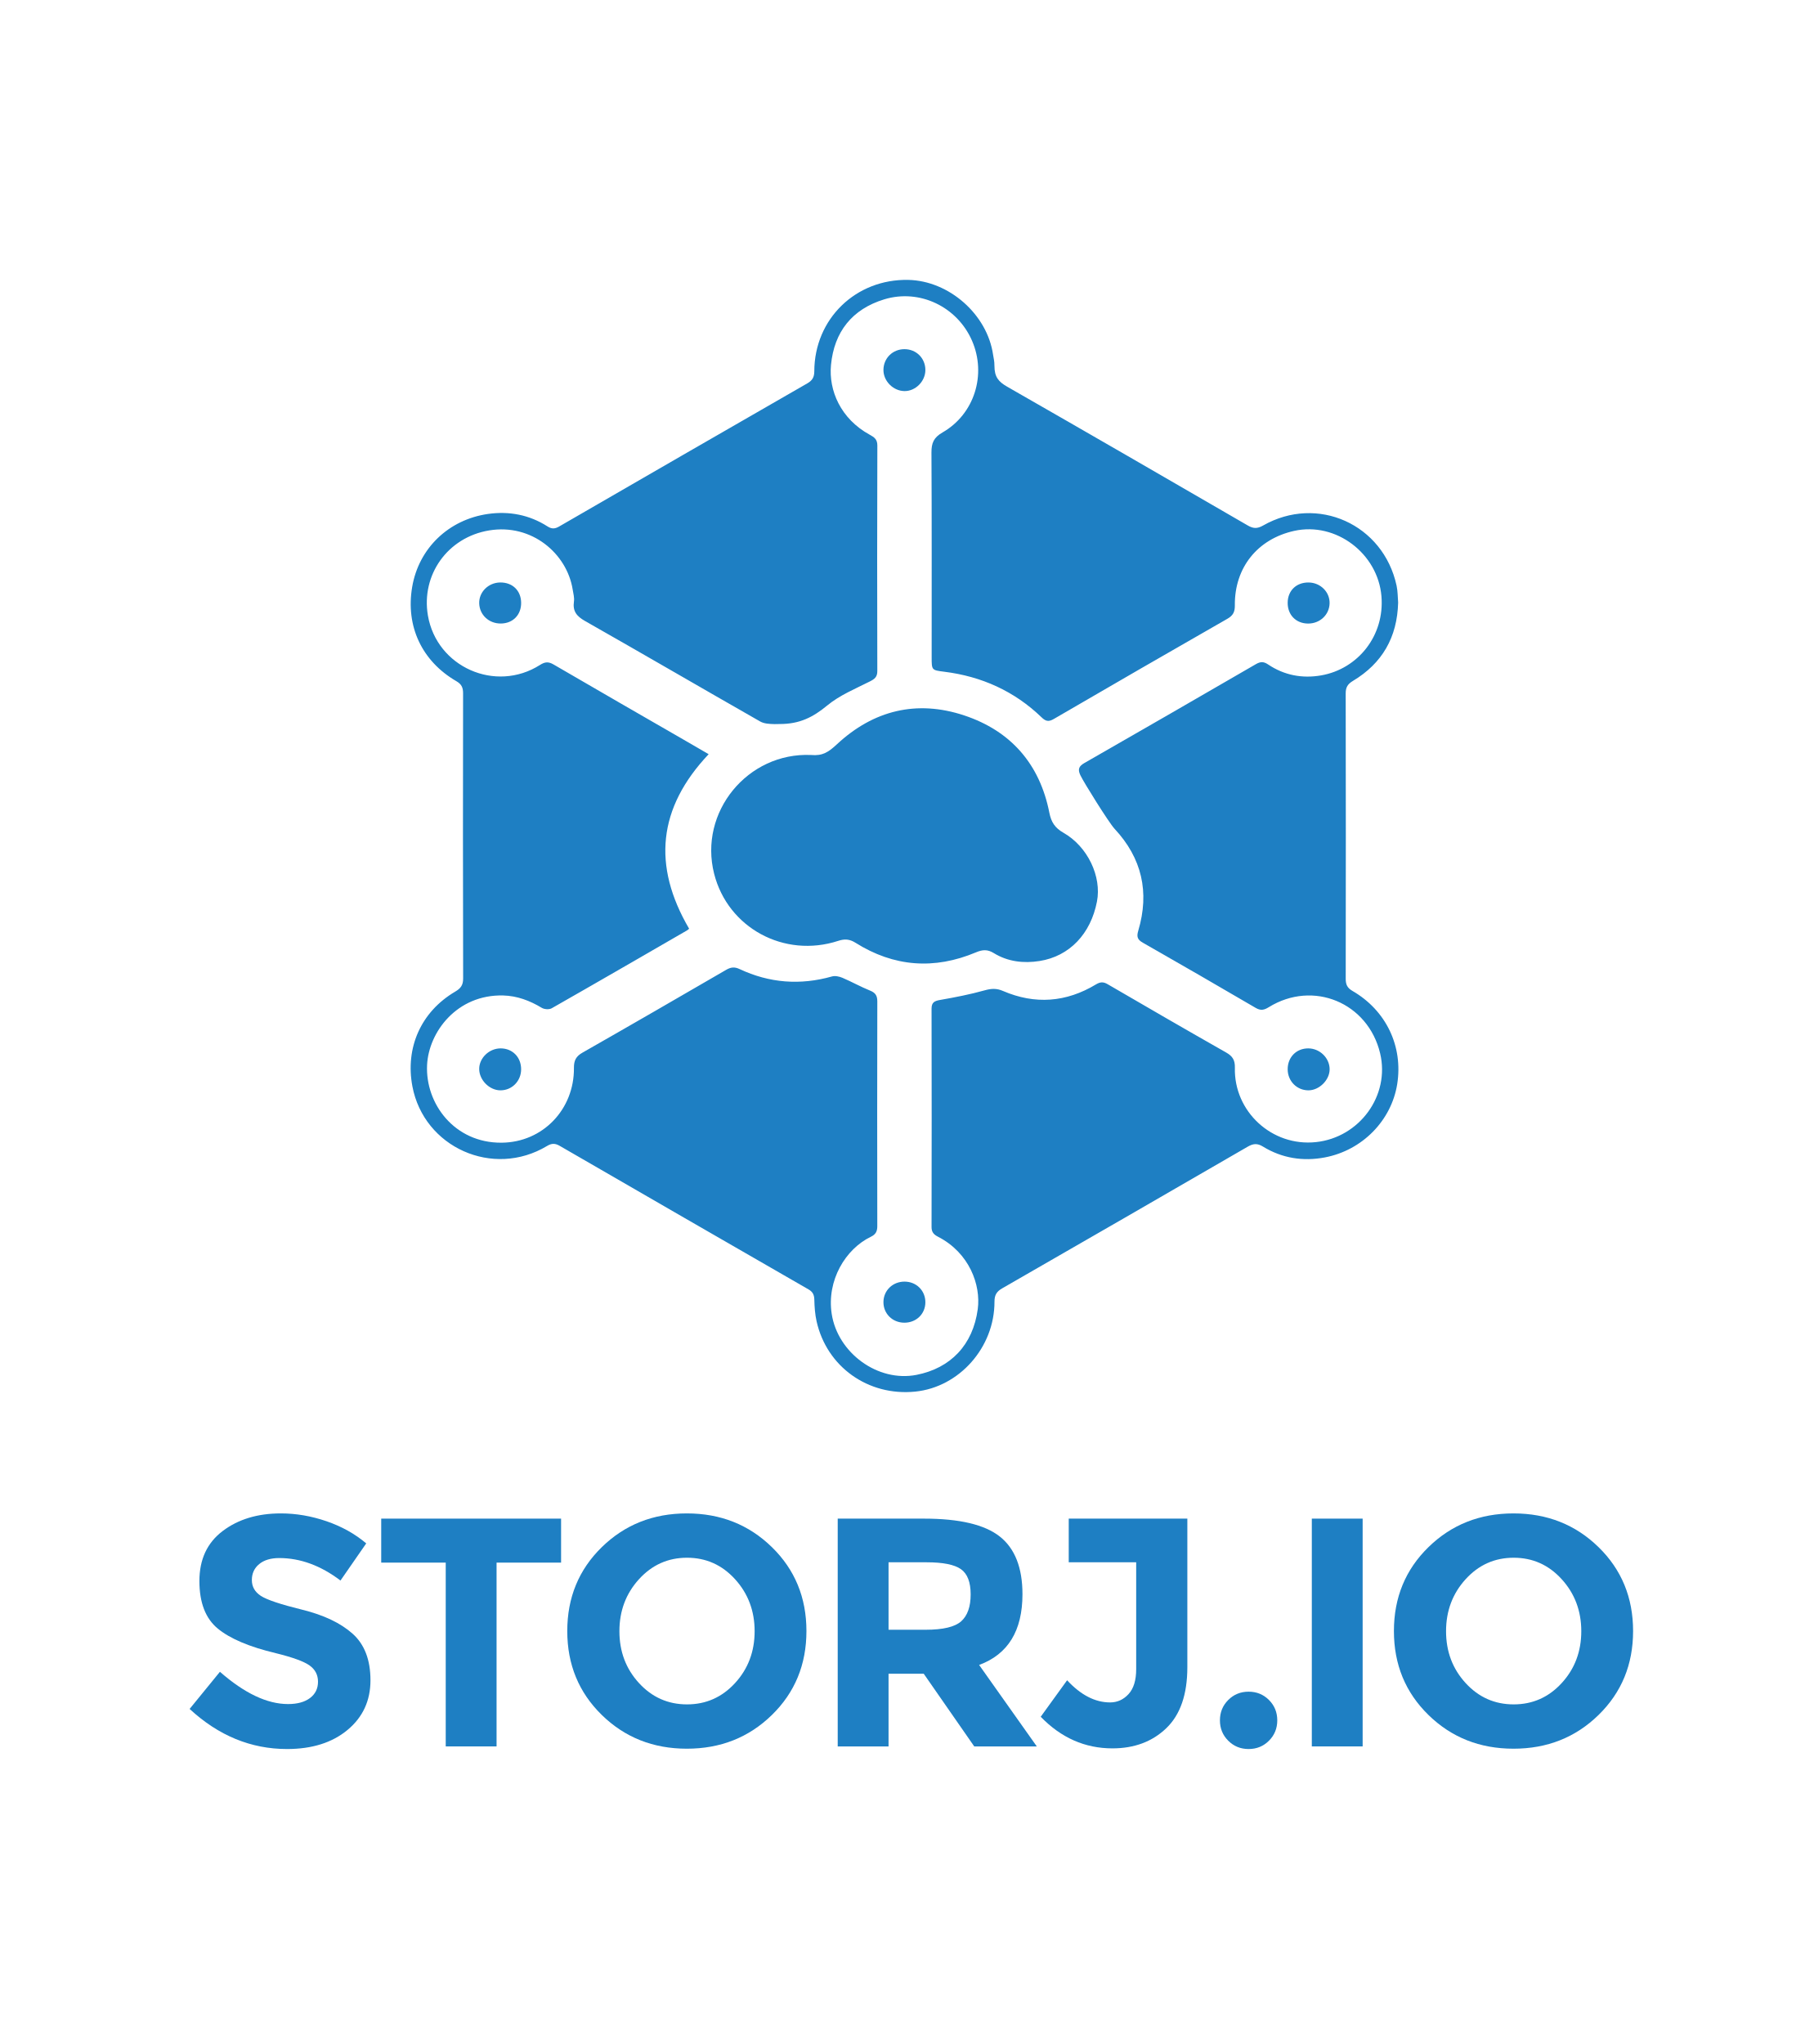
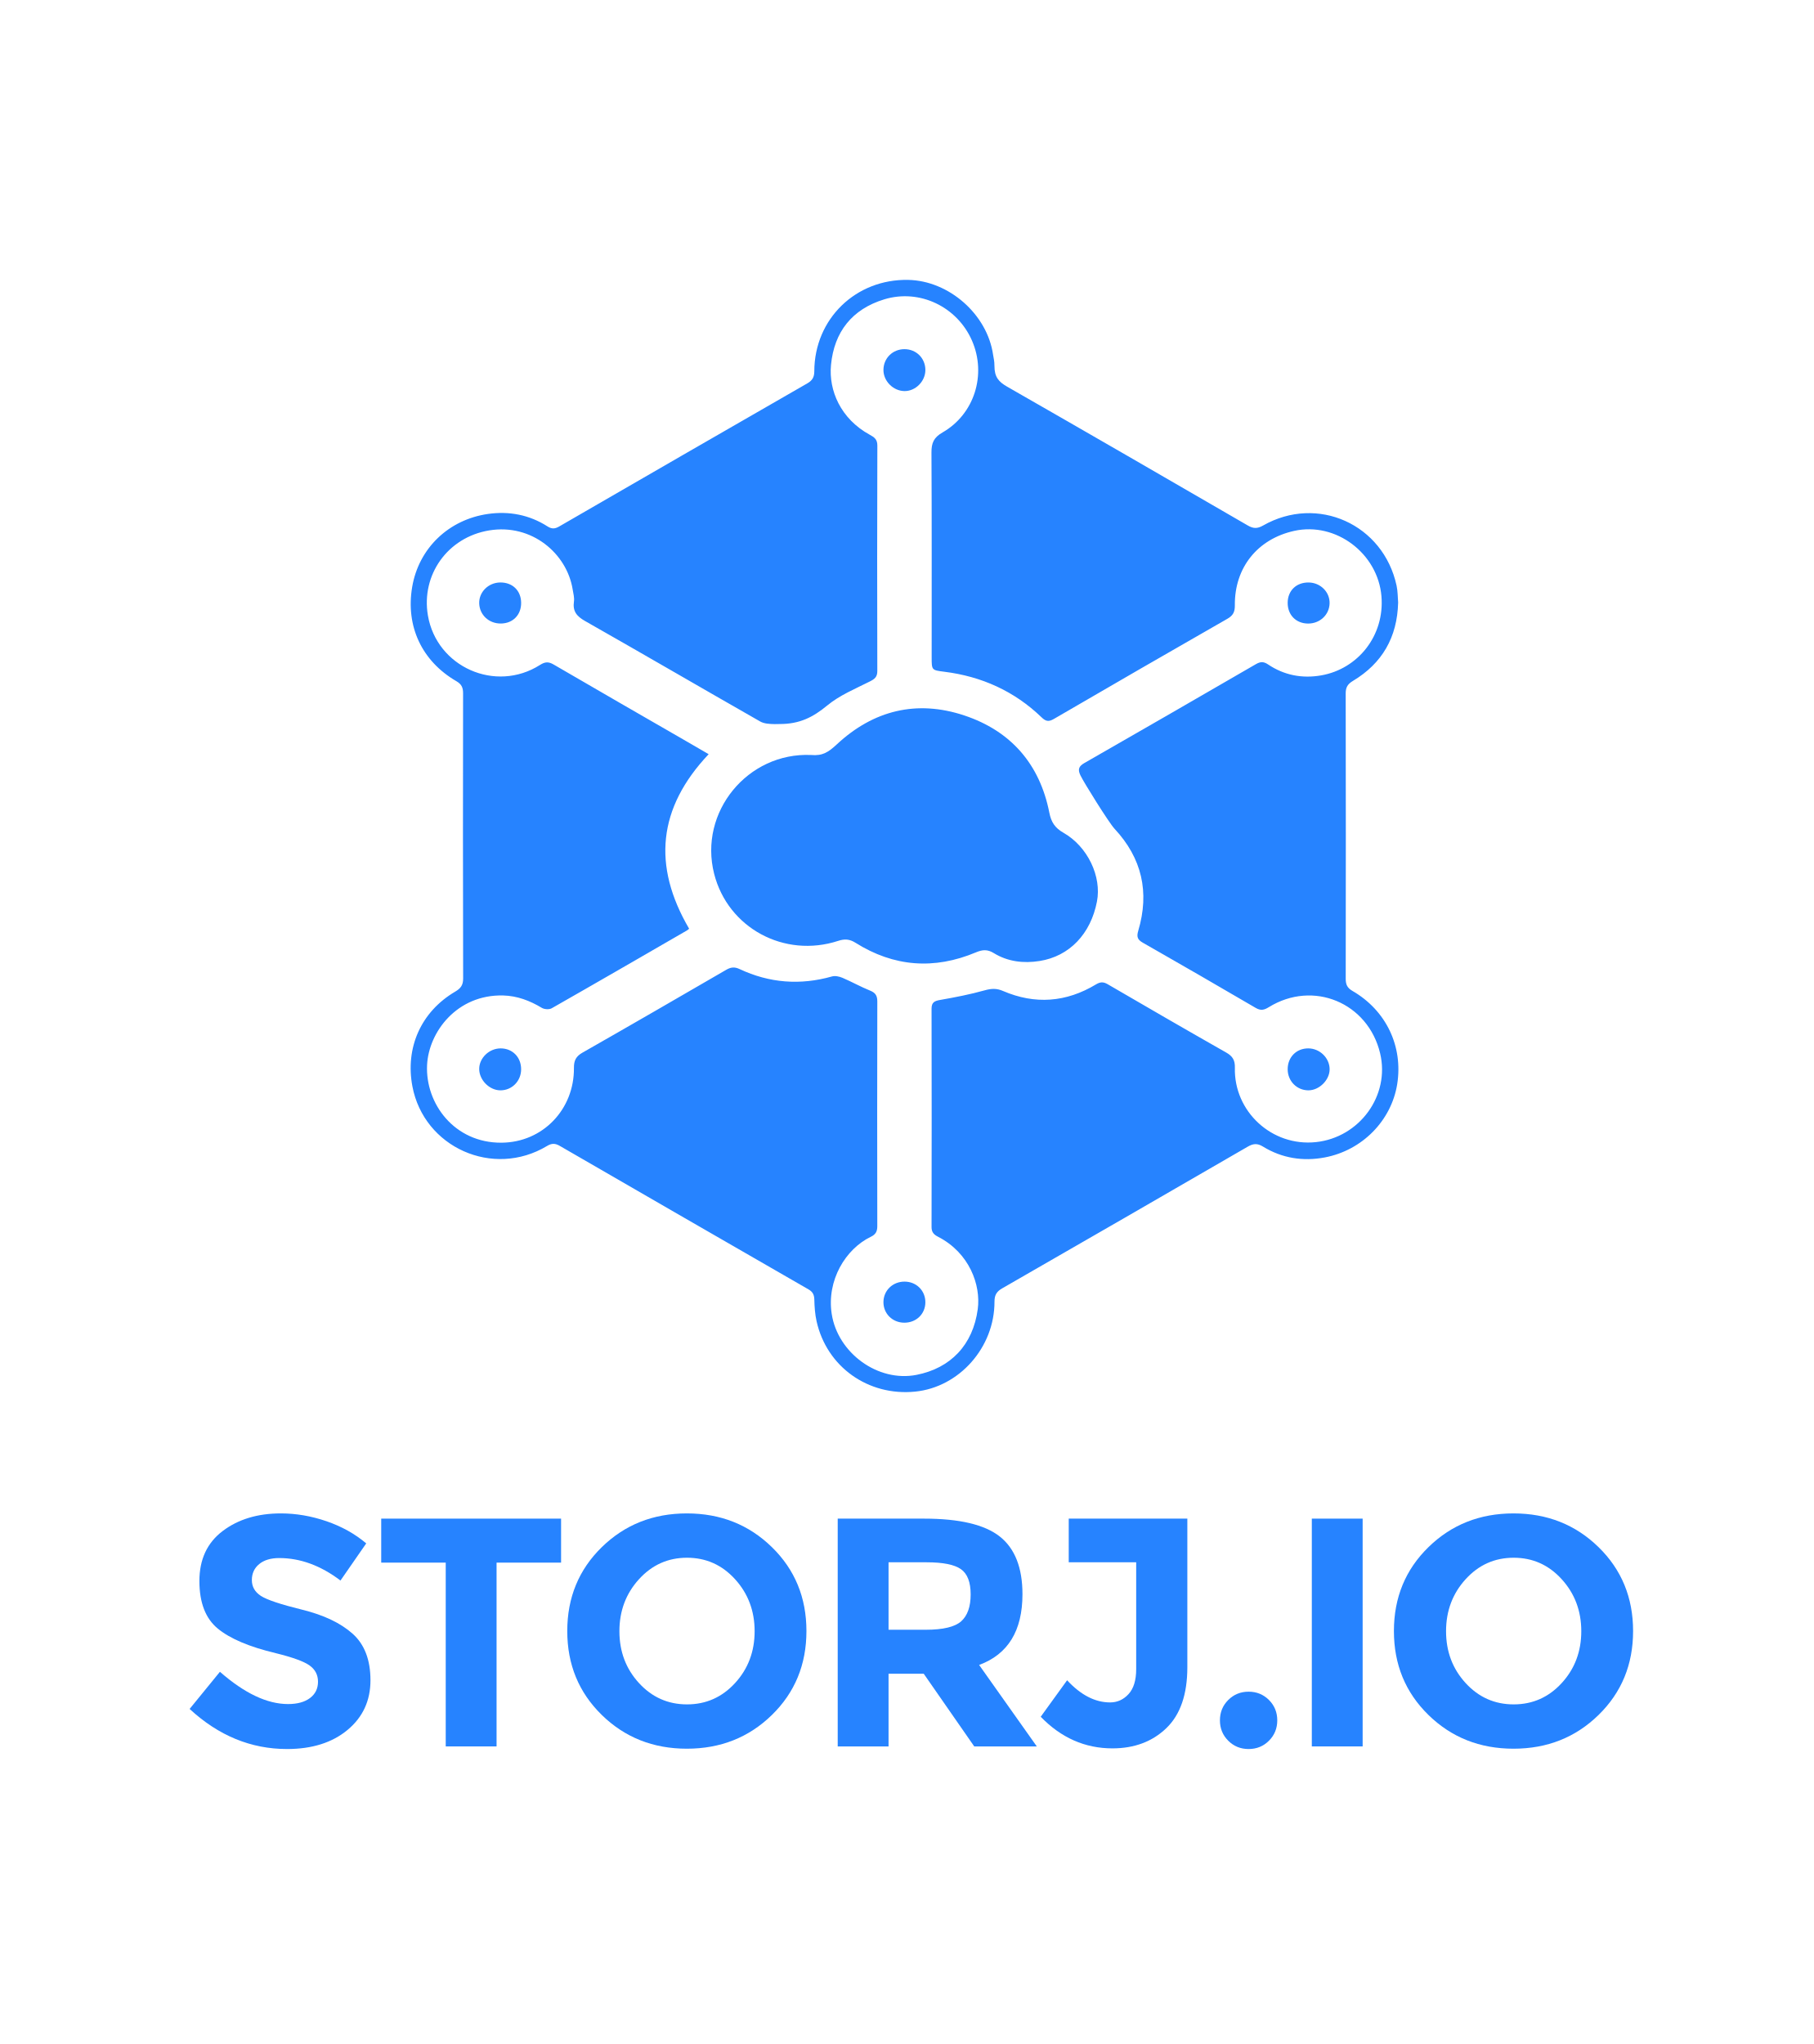
<svg xmlns="http://www.w3.org/2000/svg" version="1.1" id="Vector_Smart_Object_xA0_Image_1_" x="0px" y="0px" width="615px" height="693px" viewBox="0 0 615 693" enable-background="new 0 0 615 693" xml:space="preserve">
  <g>
-     <path fill="#1E7FC3" d="M474.092,204.304c-0.304,11.815-5.432,20.619-15.329,26.552c-1.824,1.093-2.459,2.204-2.454,4.286   c0.063,32.228,0.059,64.458,0.009,96.679c-0.003,1.935,0.49,3.104,2.265,4.132c11.452,6.612,17.244,18.818,15.187,31.645   c-1.972,12.295-11.8,22.396-24.528,24.815c-7.381,1.406-14.531,0.285-20.999-3.684c-1.971-1.207-3.361-0.996-5.207,0.072   c-27.707,16.047-55.443,32.055-83.209,48.002c-1.899,1.09-2.612,2.293-2.608,4.506c0.03,15.508-11.938,29.004-26.889,30.506   c-15.922,1.603-30-8.397-33.439-23.854c-0.528-2.375-0.706-4.855-0.761-7.291c-0.039-1.644-0.497-2.656-1.961-3.505   c-28.152-16.192-56.28-32.424-84.395-48.684c-1.524-0.885-2.72-0.889-4.254,0.037c-18.37,11.059-41.788,0.457-45.683-20.201   c-2.46-13.049,2.854-25.256,14.532-32.127c1.847-1.088,2.681-2.187,2.677-4.443c-0.083-32.229-0.071-64.456-0.02-96.682   c0.002-1.937-0.501-3.081-2.274-4.11c-11.728-6.812-17.243-18.647-14.991-31.935c2.235-13.2,12.445-22.883,25.728-24.773   c7.122-1.013,13.987,0.284,20.149,4.218c1.431,0.915,2.494,0.886,3.951,0.046c28.033-16.222,56.089-32.398,84.167-48.538   c1.697-0.975,2.359-2.097,2.364-4.097c0.048-17.751,14.072-31.336,31.845-30.979c13.852,0.278,26.812,11.711,28.778,25.381   c0.18,1.257,0.461,2.03,0.461,3.762c0,3.789,1.396,5.396,4.347,7.082c27.244,15.588,54.41,31.3,81.563,47.039   c1.864,1.082,3.22,1.129,5.162,0.025c18.441-10.519,40.802-0.438,45.29,20.375C473.985,200.498,473.945,202.535,474.092,204.304z    M233.671,314.867c-0.278,0.236-0.466,0.442-0.699,0.571c-15.282,8.829-30.555,17.681-45.893,26.409   c-0.847,0.479-2.497,0.379-3.356-0.141c-4.055-2.45-8.369-4.075-13.094-4.201c-15.718-0.401-25.278,12.44-25.813,23.592   c-0.622,13.063,9.262,26.445,25.249,26.324c14.019-0.101,24.687-11.343,24.549-25.369c-0.024-2.506,0.712-3.924,2.913-5.172   c16.287-9.275,32.509-18.662,48.717-28.071c1.567-0.914,2.827-1.062,4.532-0.261c10.106,4.75,20.559,5.556,31.334,2.51   c1.07-0.301,2.492,0.004,3.564,0.461c3.168,1.349,6.193,3.06,9.383,4.346c1.818,0.736,2.432,1.729,2.428,3.66   c-0.055,25.403-0.053,50.803-0.005,76.204c0.002,1.791-0.564,2.809-2.198,3.594c-8.561,4.125-15.019,14.771-13.257,26.16   c2.046,13.226,15.637,23.219,28.749,20.654c11.554-2.26,19.145-10.144,20.771-22.281c1.102-8.229-2.859-19.098-13.444-24.537   c-1.434-0.733-2.226-1.535-2.221-3.301c0.053-24.674,0.056-49.346,0-74.016c-0.002-2.193,1.006-2.642,2.925-2.982   c5.071-0.891,10.152-1.87,15.106-3.262c2.241-0.626,4.014-0.718,6.186,0.217c10.861,4.675,21.44,3.874,31.556-2.231   c1.445-0.868,2.48-0.907,3.931-0.06c13.364,7.782,26.753,15.531,40.2,23.167c2.174,1.23,3.016,2.594,2.95,5.145   c-0.387,14.761,12.484,26.822,27.496,25.224c14.735-1.566,25.174-15.752,21.756-30.094c-4.097-17.188-22.714-24.94-37.752-15.652   c-1.585,0.978-2.731,1.243-4.42,0.256c-12.726-7.437-25.481-14.818-38.29-22.111c-1.893-1.073-2.145-2.074-1.543-4.104   c3.863-13.015,1.239-24.592-8.081-34.561c-1.822-1.95-10.367-15.597-11.558-18.114c-0.942-1.99-0.544-3.052,1.354-4.14   c19.419-11.121,38.81-22.297,58.168-33.526c1.559-0.901,2.618-0.918,4.146,0.11c5.456,3.664,11.573,4.821,17.99,3.698   c12.492-2.188,21.546-13.492,20.432-26.835c-1.21-14.476-15.41-25.296-29.591-22.158c-12.444,2.755-20.261,12.482-20.119,25.267   c0.022,2.18-0.585,3.423-2.527,4.533c-19.664,11.25-39.28,22.577-58.86,33.973c-1.766,1.026-2.731,0.815-4.151-0.554   c-9.227-8.888-20.326-13.88-32.992-15.462c-4.274-0.538-4.276-0.514-4.276-4.926c-0.002-23.125,0.056-46.25-0.069-69.373   c-0.016-3.228,0.738-5.098,3.761-6.835c10.842-6.229,14.965-19.642,10.003-31.076c-5.003-11.535-17.784-17.698-29.77-14.047   c-10.909,3.321-16.989,11.03-18.06,22.245c-0.824,8.655,3.271,18.27,13.149,23.667c1.517,0.828,2.576,1.557,2.568,3.639   c-0.083,25.495-0.077,50.984-0.012,76.479c0.004,2.021-0.917,2.705-2.566,3.539c-4.932,2.488-10.223,4.661-14.41,8.124   c-4.83,3.988-9.345,6.291-16.07,6.291c-0.656-0.021-1.077,0.044-1.76,0.029c-1.667-0.037-3.539-0.106-4.901-0.884   c-19.837-11.313-39.567-22.812-59.428-34.087c-2.837-1.609-4.207-3.331-3.733-6.602c0.188-1.302-0.213-2.697-0.425-4.04   c-1.94-12.214-13.885-22.431-28.305-20.06c-14.144,2.327-23.125,15.128-20.793,28.829c2.977,17.499,22.945,26.357,38.012,16.786   c1.7-1.081,2.876-1.166,4.617-0.149c14.932,8.708,29.924,17.313,44.896,25.953c2.565,1.481,5.123,2.975,7.672,4.456   C223.089,273.919,221.158,293.494,233.671,314.867z" />
-     <path fill="#1E7FC3" d="M275.034,255.974c3.936,0.35,5.896-0.975,8.772-3.646c12.416-11.54,27.065-15.113,43.147-9.771   c15.812,5.251,25.617,16.488,28.866,32.971c0.633,3.229,1.904,5.169,4.788,6.813c8.243,4.695,12.993,14.853,11.361,23.315   c-2.114,10.959-9.297,18.554-19.456,20.164c-5.41,0.86-10.782,0.245-15.544-2.689c-2.133-1.314-3.822-1.17-6.025-0.247   c-14.146,5.947-27.842,4.937-40.86-3.251c-1.999-1.258-3.672-1.357-5.836-0.648c-18.344,5.991-37.424-4.417-42.084-22.713   C236.825,275.298,253.559,255.016,275.034,255.974z" />
-     <path fill="#1E7FC3" d="M436.637,362.519c-0.002-4.102,2.949-7.086,6.988-7.074c3.889,0.015,7.2,3.226,7.24,7.027   c0.042,3.656-3.496,7.192-7.184,7.197C439.735,369.669,436.64,366.529,436.637,362.519z" />
-     <path fill="#1E7FC3" d="M299.567,125.427c0.015-3.974,3.113-7.041,7.119-7.044c4.009-0.002,7.086,3.055,7.099,7.046   c0.012,3.826-3.328,7.206-7.087,7.162C302.875,132.552,299.554,129.211,299.567,125.427z" />
-     <path fill="#1E7FC3" d="M176.709,362.55c-0.014,4-3.139,7.151-7.063,7.119c-3.708-0.033-7.137-3.494-7.154-7.229   c-0.021-3.73,3.373-6.996,7.265-6.996C173.792,355.447,176.725,358.445,176.709,362.55z" />
-     <path fill="#1E7FC3" d="M306.762,434.521c4.001,0.027,7.042,3.072,7.021,7.033c-0.023,3.947-3.111,6.918-7.165,6.895   c-4.022-0.024-7.096-3.092-7.051-7.037C299.613,437.488,302.745,434.494,306.762,434.521z" />
-     <path fill="#1E7FC3" d="M169.838,211.4c-4.055,0.037-7.225-2.917-7.345-6.837c-0.119-3.818,3.088-7.023,7.087-7.082   c4.172-0.061,7.074,2.72,7.132,6.835C176.773,208.449,173.943,211.365,169.838,211.4z" />
-     <path fill="#1E7FC3" d="M443.537,211.412c-4.099-0.03-6.941-2.949-6.902-7.084c0.043-4.104,2.951-6.896,7.125-6.842   c4,0.055,7.186,3.232,7.092,7.07C450.755,208.447,447.564,211.439,443.537,211.412z" />
+     <path fill="#2683FF" d="M474.092,204.304c-0.305,11.814-5.433,20.618-15.329,26.552c-1.824,1.093-2.459,2.204-2.454,4.286   c0.062,32.228,0.059,64.458,0.009,96.679c-0.003,1.936,0.49,3.104,2.265,4.132c11.452,6.612,17.244,18.818,15.188,31.646   c-1.972,12.295-11.8,22.396-24.528,24.814c-7.381,1.406-14.53,0.285-20.999-3.684c-1.971-1.207-3.36-0.996-5.207,0.072   c-27.706,16.047-55.442,32.055-83.208,48.002c-1.899,1.09-2.612,2.293-2.608,4.506c0.03,15.508-11.938,29.004-26.889,30.506   c-15.922,1.604-30-8.396-33.439-23.854c-0.528-2.375-0.706-4.855-0.761-7.291c-0.039-1.645-0.497-2.656-1.961-3.506   c-28.152-16.191-56.28-32.424-84.396-48.684c-1.523-0.885-2.72-0.889-4.254,0.037c-18.37,11.059-41.788,0.457-45.683-20.201   c-2.46-13.049,2.854-25.256,14.532-32.127c1.847-1.088,2.681-2.187,2.677-4.443c-0.083-32.229-0.071-64.456-0.021-96.682   c0.002-1.938-0.501-3.081-2.273-4.11c-11.729-6.812-17.243-18.646-14.991-31.935c2.235-13.2,12.445-22.883,25.729-24.773   c7.121-1.013,13.986,0.284,20.148,4.218c1.431,0.915,2.494,0.887,3.951,0.047c28.033-16.223,56.089-32.398,84.167-48.538   c1.697-0.976,2.359-2.098,2.364-4.098c0.048-17.751,14.071-31.336,31.845-30.979c13.852,0.277,26.812,11.711,28.778,25.381   c0.18,1.257,0.461,2.03,0.461,3.762c0,3.789,1.396,5.396,4.347,7.082c27.244,15.588,54.41,31.3,81.562,47.039   c1.864,1.082,3.221,1.129,5.162,0.025c18.441-10.52,40.802-0.438,45.29,20.375C473.985,200.498,473.945,202.535,474.092,204.304z    M233.671,314.867c-0.278,0.236-0.466,0.442-0.699,0.571c-15.282,8.829-30.555,17.681-45.893,26.409   c-0.848,0.479-2.497,0.379-3.356-0.142c-4.055-2.449-8.369-4.074-13.094-4.2c-15.718-0.401-25.278,12.439-25.813,23.592   c-0.622,13.062,9.263,26.445,25.249,26.324c14.02-0.102,24.688-11.344,24.549-25.369c-0.023-2.506,0.713-3.924,2.913-5.172   c16.287-9.275,32.51-18.662,48.718-28.071c1.566-0.914,2.826-1.062,4.531-0.261c10.106,4.75,20.56,5.556,31.334,2.51   c1.07-0.301,2.492,0.004,3.564,0.461c3.168,1.349,6.193,3.061,9.383,4.346c1.818,0.736,2.432,1.729,2.428,3.66   c-0.055,25.403-0.053,50.803-0.005,76.204c0.002,1.791-0.563,2.81-2.198,3.594c-8.561,4.125-15.019,14.771-13.257,26.16   c2.046,13.227,15.638,23.219,28.749,20.654c11.555-2.26,19.146-10.145,20.771-22.281c1.102-8.229-2.859-19.098-13.444-24.537   c-1.434-0.732-2.226-1.535-2.221-3.301c0.053-24.674,0.056-49.346,0-74.016c-0.002-2.193,1.006-2.643,2.925-2.982   c5.071-0.891,10.152-1.87,15.106-3.262c2.24-0.626,4.014-0.718,6.186,0.217c10.861,4.675,21.44,3.874,31.556-2.23   c1.445-0.868,2.48-0.907,3.932-0.061c13.363,7.782,26.753,15.531,40.199,23.167c2.174,1.23,3.017,2.594,2.95,5.146   c-0.387,14.761,12.484,26.821,27.496,25.224c14.735-1.566,25.174-15.752,21.756-30.094c-4.097-17.188-22.714-24.94-37.752-15.652   c-1.585,0.979-2.73,1.243-4.42,0.256c-12.726-7.437-25.481-14.817-38.29-22.11c-1.893-1.073-2.145-2.074-1.543-4.104   c3.863-13.016,1.239-24.592-8.081-34.562c-1.821-1.949-10.366-15.597-11.558-18.113c-0.942-1.99-0.544-3.053,1.354-4.141   c19.419-11.121,38.811-22.297,58.168-33.525c1.56-0.901,2.618-0.918,4.146,0.109c5.456,3.664,11.572,4.821,17.989,3.698   c12.492-2.188,21.547-13.492,20.433-26.835c-1.21-14.476-15.41-25.296-29.591-22.158c-12.444,2.755-20.262,12.482-20.119,25.268   c0.021,2.18-0.585,3.423-2.527,4.532c-19.664,11.25-39.279,22.577-58.859,33.974c-1.767,1.025-2.731,0.814-4.151-0.555   c-9.227-8.888-20.326-13.88-32.992-15.462c-4.273-0.538-4.275-0.514-4.275-4.926c-0.002-23.125,0.056-46.25-0.069-69.373   c-0.016-3.228,0.738-5.098,3.761-6.835c10.842-6.229,14.965-19.642,10.003-31.076c-5.003-11.535-17.783-17.698-29.77-14.047   c-10.909,3.321-16.989,11.03-18.061,22.245c-0.823,8.655,3.271,18.27,13.149,23.667c1.517,0.828,2.576,1.557,2.568,3.639   c-0.083,25.495-0.077,50.984-0.013,76.479c0.004,2.021-0.917,2.705-2.565,3.539c-4.933,2.487-10.224,4.661-14.41,8.124   c-4.83,3.987-9.345,6.291-16.07,6.291c-0.656-0.021-1.077,0.044-1.76,0.028c-1.667-0.036-3.539-0.105-4.901-0.884   c-19.837-11.312-39.566-22.812-59.428-34.087c-2.837-1.608-4.207-3.331-3.733-6.602c0.188-1.303-0.213-2.697-0.425-4.04   c-1.939-12.214-13.885-22.432-28.305-20.061c-14.145,2.327-23.125,15.128-20.793,28.829c2.977,17.499,22.945,26.357,38.012,16.786   c1.7-1.081,2.876-1.166,4.617-0.149c14.932,8.708,29.924,17.313,44.896,25.953c2.565,1.481,5.123,2.976,7.673,4.456   C223.089,273.919,221.158,293.494,233.671,314.867z" />
+     <path fill="#2683FF" d="M275.034,255.974c3.936,0.35,5.896-0.976,8.771-3.646c12.416-11.54,27.065-15.113,43.147-9.771   c15.812,5.251,25.616,16.487,28.865,32.971c0.634,3.229,1.904,5.169,4.788,6.812c8.243,4.695,12.993,14.854,11.361,23.315   c-2.114,10.959-9.297,18.555-19.456,20.164c-5.41,0.86-10.782,0.245-15.544-2.688c-2.133-1.314-3.822-1.17-6.025-0.247   c-14.146,5.946-27.842,4.937-40.859-3.251c-1.999-1.259-3.672-1.357-5.836-0.648c-18.345,5.991-37.425-4.417-42.084-22.713   C236.825,275.298,253.559,255.016,275.034,255.974z" />
+     <path fill="#2683FF" d="M436.637,362.519c-0.002-4.102,2.949-7.086,6.988-7.074c3.889,0.016,7.199,3.227,7.239,7.027   c0.042,3.656-3.496,7.191-7.184,7.197C439.735,369.67,436.64,366.529,436.637,362.519z" />
+     <path fill="#2683FF" d="M299.567,125.427c0.016-3.975,3.113-7.041,7.119-7.045c4.009-0.002,7.086,3.056,7.1,7.047   c0.012,3.825-3.328,7.206-7.088,7.161C302.875,132.552,299.554,129.211,299.567,125.427z" />
+     <path fill="#2683FF" d="M176.709,362.551c-0.015,4-3.14,7.15-7.063,7.119c-3.708-0.033-7.137-3.494-7.153-7.229   c-0.021-3.729,3.372-6.996,7.265-6.996C173.792,355.447,176.725,358.445,176.709,362.551z" />
+     <path fill="#2683FF" d="M306.762,434.521c4.001,0.027,7.042,3.072,7.021,7.033c-0.023,3.947-3.111,6.918-7.165,6.895   c-4.022-0.023-7.097-3.092-7.052-7.037C299.613,437.488,302.745,434.494,306.762,434.521z" />
+     <path fill="#2683FF" d="M169.838,211.4c-4.055,0.037-7.226-2.917-7.345-6.837c-0.119-3.818,3.088-7.023,7.087-7.082   c4.172-0.062,7.073,2.72,7.132,6.835C176.773,208.449,173.943,211.365,169.838,211.4z" />
+     <path fill="#2683FF" d="M443.536,211.412c-4.099-0.03-6.94-2.949-6.901-7.084c0.043-4.104,2.951-6.896,7.125-6.842   c4,0.055,7.186,3.232,7.092,7.07C450.755,208.447,447.564,211.439,443.536,211.412z" />
  </g>
  <g enable-background="new    ">
-     <path fill="#1E7FC3" d="M87.889,530.289c-1.658,1.364-2.486,3.168-2.486,5.414c0,2.248,1.012,4.033,3.039,5.359   c2.025,1.325,6.702,2.892,14.032,4.695c7.329,1.806,13.019,4.513,17.071,8.121c4.05,3.61,6.077,8.877,6.077,15.8   c0,6.925-2.596,12.541-7.79,16.85c-5.193,4.31-12.026,6.464-20.496,6.464c-12.228,0-23.241-4.53-33.037-13.59l10.275-12.596   c8.323,7.292,16.021,10.938,23.093,10.938c3.166,0,5.652-0.681,7.458-2.045c1.804-1.361,2.707-3.204,2.707-5.524   s-0.958-4.16-2.873-5.524c-1.916-1.361-5.709-2.743-11.38-4.143c-8.988-2.136-15.562-4.917-19.722-8.343   c-4.163-3.425-6.243-8.801-6.243-16.131c0-7.329,2.633-12.982,7.9-16.96c5.266-3.979,11.84-5.967,19.722-5.967   c5.155,0,10.312,0.884,15.469,2.651c5.155,1.769,9.649,4.273,13.48,7.514l-8.729,12.596c-6.704-5.083-13.628-7.624-20.772-7.624   C91.811,528.245,89.546,528.927,87.889,530.289z" />
-     <path fill="#1E7FC3" d="M168.379,529.792v62.316h-17.236v-62.316h-21.877v-14.916h60.99v14.916H168.379z" />
-     <path fill="#1E7FC3" d="M261.742,581.446c-7.809,7.624-17.421,11.436-28.838,11.436c-11.418,0-21.031-3.812-28.838-11.436   c-7.809-7.624-11.712-17.107-11.712-28.451c0-11.343,3.903-20.827,11.712-28.451c7.807-7.624,17.419-11.436,28.838-11.436   c11.417,0,21.029,3.812,28.838,11.436c7.807,7.624,11.712,17.108,11.712,28.451C273.454,564.339,269.549,573.822,261.742,581.446z    M255.886,553.05c0-6.886-2.21-12.761-6.629-17.623c-4.42-4.861-9.853-7.292-16.297-7.292c-6.446,0-11.877,2.431-16.297,7.292   c-4.419,4.862-6.629,10.737-6.629,17.623c0,6.889,2.21,12.745,6.629,17.568c4.42,4.825,9.851,7.237,16.297,7.237   c6.445,0,11.877-2.412,16.297-7.237C253.676,565.795,255.886,559.938,255.886,553.05z" />
-     <path fill="#1E7FC3" d="M346.707,540.51c0,12.375-4.899,20.368-14.695,23.977l19.557,27.622h-21.214l-17.126-24.64h-11.933v24.64   h-17.236v-77.232h29.28c12.005,0,20.568,2.027,25.688,6.077C344.147,525.005,346.707,531.523,346.707,540.51z M325.936,549.68   c2.135-1.915,3.203-4.953,3.203-9.115c0-4.161-1.104-7.017-3.314-8.563c-2.209-1.547-6.076-2.32-11.602-2.32h-12.927v22.871h12.596   C319.783,552.552,323.797,551.596,325.936,549.68z" />
-     <path fill="#1E7FC3" d="M362.397,529.681v-14.806h40.218v50.384c0,9.208-2.376,16.095-7.127,20.661   c-4.751,4.568-10.847,6.851-18.286,6.851c-9.281,0-17.385-3.572-24.308-10.718l8.95-12.375c4.641,5.011,9.502,7.514,14.584,7.514   c2.432,0,4.512-0.939,6.243-2.817c1.729-1.879,2.597-4.696,2.597-8.453v-36.24H362.397z" />
-     <path fill="#1E7FC3" d="M416.481,590.175c-1.879-1.878-2.817-4.18-2.817-6.905c0-2.725,0.938-5.027,2.817-6.906   c1.879-1.878,4.18-2.817,6.906-2.817c2.724,0,5.027,0.939,6.904,2.817c1.879,1.879,2.818,4.182,2.818,6.906   c0,2.726-0.939,5.027-2.818,6.905c-1.877,1.878-4.181,2.817-6.904,2.817C420.66,592.992,418.36,592.052,416.481,590.175z" />
-     <path fill="#1E7FC3" d="M444.821,514.876h17.236v77.232h-17.236V514.876z" />
-     <path fill="#1E7FC3" d="M542.05,581.446c-7.809,7.624-17.421,11.436-28.838,11.436c-11.418,0-21.03-3.812-28.837-11.436   c-7.809-7.624-11.713-17.107-11.713-28.451c0-11.343,3.904-20.827,11.713-28.451c7.807-7.624,17.419-11.436,28.837-11.436   c11.417,0,21.029,3.812,28.838,11.436c7.807,7.624,11.712,17.108,11.712,28.451C553.762,564.339,549.857,573.822,542.05,581.446z    M536.195,553.05c0-6.886-2.21-12.761-6.63-17.623c-4.419-4.861-9.853-7.292-16.297-7.292c-6.446,0-11.878,2.431-16.297,7.292   c-4.42,4.862-6.63,10.737-6.63,17.623c0,6.889,2.21,12.745,6.63,17.568c4.419,4.825,9.851,7.237,16.297,7.237   c6.444,0,11.878-2.412,16.297-7.237C533.985,565.795,536.195,559.938,536.195,553.05z" />
+     <path fill="#2683FF" d="M87.889,530.289c-1.658,1.364-2.486,3.168-2.486,5.414c0,2.248,1.013,4.033,3.039,5.359   c2.025,1.325,6.702,2.892,14.032,4.695c7.329,1.806,13.02,4.513,17.071,8.121c4.05,3.609,6.077,8.877,6.077,15.8   c0,6.925-2.597,12.541-7.79,16.85c-5.193,4.311-12.026,6.464-20.496,6.464c-12.229,0-23.241-4.529-33.037-13.59l10.275-12.596   c8.322,7.292,16.021,10.938,23.093,10.938c3.166,0,5.651-0.681,7.458-2.045c1.804-1.361,2.707-3.204,2.707-5.523   c0-2.32-0.958-4.16-2.873-5.524c-1.916-1.361-5.709-2.743-11.38-4.143c-8.988-2.137-15.562-4.917-19.723-8.344   c-4.163-3.425-6.243-8.801-6.243-16.131c0-7.329,2.634-12.981,7.9-16.96c5.266-3.979,11.84-5.967,19.722-5.967   c5.155,0,10.312,0.884,15.47,2.651c5.154,1.769,9.648,4.272,13.479,7.514l-8.729,12.596c-6.704-5.083-13.628-7.624-20.772-7.624   C91.811,528.245,89.546,528.927,87.889,530.289z" />
+     <path fill="#2683FF" d="M168.379,529.793v62.315h-17.236v-62.315h-21.877v-14.916h60.99v14.916H168.379z" />
+     <path fill="#2683FF" d="M261.742,581.446c-7.81,7.624-17.422,11.437-28.839,11.437c-11.418,0-21.03-3.812-28.838-11.437   c-7.809-7.624-11.712-17.106-11.712-28.451c0-11.343,3.903-20.827,11.712-28.45c7.808-7.624,17.419-11.437,28.838-11.437   c11.417,0,21.029,3.812,28.839,11.437c7.807,7.624,11.712,17.107,11.712,28.45C273.454,564.34,269.549,573.822,261.742,581.446z    M255.886,553.051c0-6.887-2.21-12.762-6.629-17.623c-4.42-4.861-9.854-7.292-16.297-7.292c-6.446,0-11.877,2.431-16.297,7.292   c-4.419,4.861-6.629,10.736-6.629,17.623c0,6.889,2.21,12.745,6.629,17.567c4.42,4.825,9.851,7.237,16.297,7.237   c6.444,0,11.877-2.412,16.297-7.237C253.676,565.796,255.886,559.938,255.886,553.051z" />
+     <path fill="#2683FF" d="M346.707,540.51c0,12.375-4.899,20.368-14.695,23.977l19.557,27.622h-21.214l-17.126-24.64h-11.933v24.64   H284.06v-77.231h29.28c12.005,0,20.568,2.026,25.688,6.076C344.147,525.006,346.707,531.523,346.707,540.51z M325.936,549.68   c2.135-1.915,3.203-4.953,3.203-9.115c0-4.161-1.104-7.017-3.313-8.562c-2.209-1.548-6.076-2.32-11.603-2.32h-12.927v22.871h12.596   C319.783,552.552,323.797,551.596,325.936,549.68z" />
+     <path fill="#2683FF" d="M362.397,529.681v-14.807h40.218v50.385c0,9.208-2.376,16.095-7.127,20.661   c-4.751,4.567-10.847,6.851-18.285,6.851c-9.281,0-17.386-3.572-24.309-10.718l8.95-12.375c4.641,5.011,9.502,7.514,14.584,7.514   c2.432,0,4.512-0.938,6.243-2.817c1.729-1.879,2.597-4.695,2.597-8.452v-36.24L362.397,529.681L362.397,529.681z" />
+     <path fill="#2683FF" d="M416.481,590.176c-1.879-1.878-2.817-4.181-2.817-6.905s0.938-5.027,2.817-6.906   c1.879-1.878,4.18-2.816,6.906-2.816c2.724,0,5.026,0.938,6.903,2.816c1.88,1.879,2.818,4.183,2.818,6.906   c0,2.726-0.938,5.027-2.818,6.905c-1.877,1.878-4.181,2.816-6.903,2.816C420.659,592.992,418.36,592.052,416.481,590.176z" />
+     <path fill="#2683FF" d="M444.821,514.877h17.236v77.231h-17.236V514.877z" />
+     <path fill="#2683FF" d="M542.05,581.446c-7.81,7.624-17.421,11.437-28.838,11.437c-11.419,0-21.03-3.812-28.838-11.437   c-7.809-7.624-11.713-17.106-11.713-28.451c0-11.343,3.904-20.827,11.713-28.45c7.808-7.624,17.419-11.437,28.838-11.437   c11.417,0,21.028,3.812,28.838,11.437c7.807,7.624,11.712,17.107,11.712,28.45C553.762,564.34,549.857,573.822,542.05,581.446z    M536.195,553.051c0-6.887-2.21-12.762-6.63-17.623c-4.419-4.861-9.853-7.292-16.297-7.292c-6.446,0-11.878,2.431-16.297,7.292   c-4.42,4.861-6.63,10.736-6.63,17.623c0,6.889,2.21,12.745,6.63,17.567c4.419,4.825,9.851,7.237,16.297,7.237   c6.444,0,11.878-2.412,16.297-7.237C533.985,565.796,536.195,559.938,536.195,553.051z" />
  </g>
</svg>
